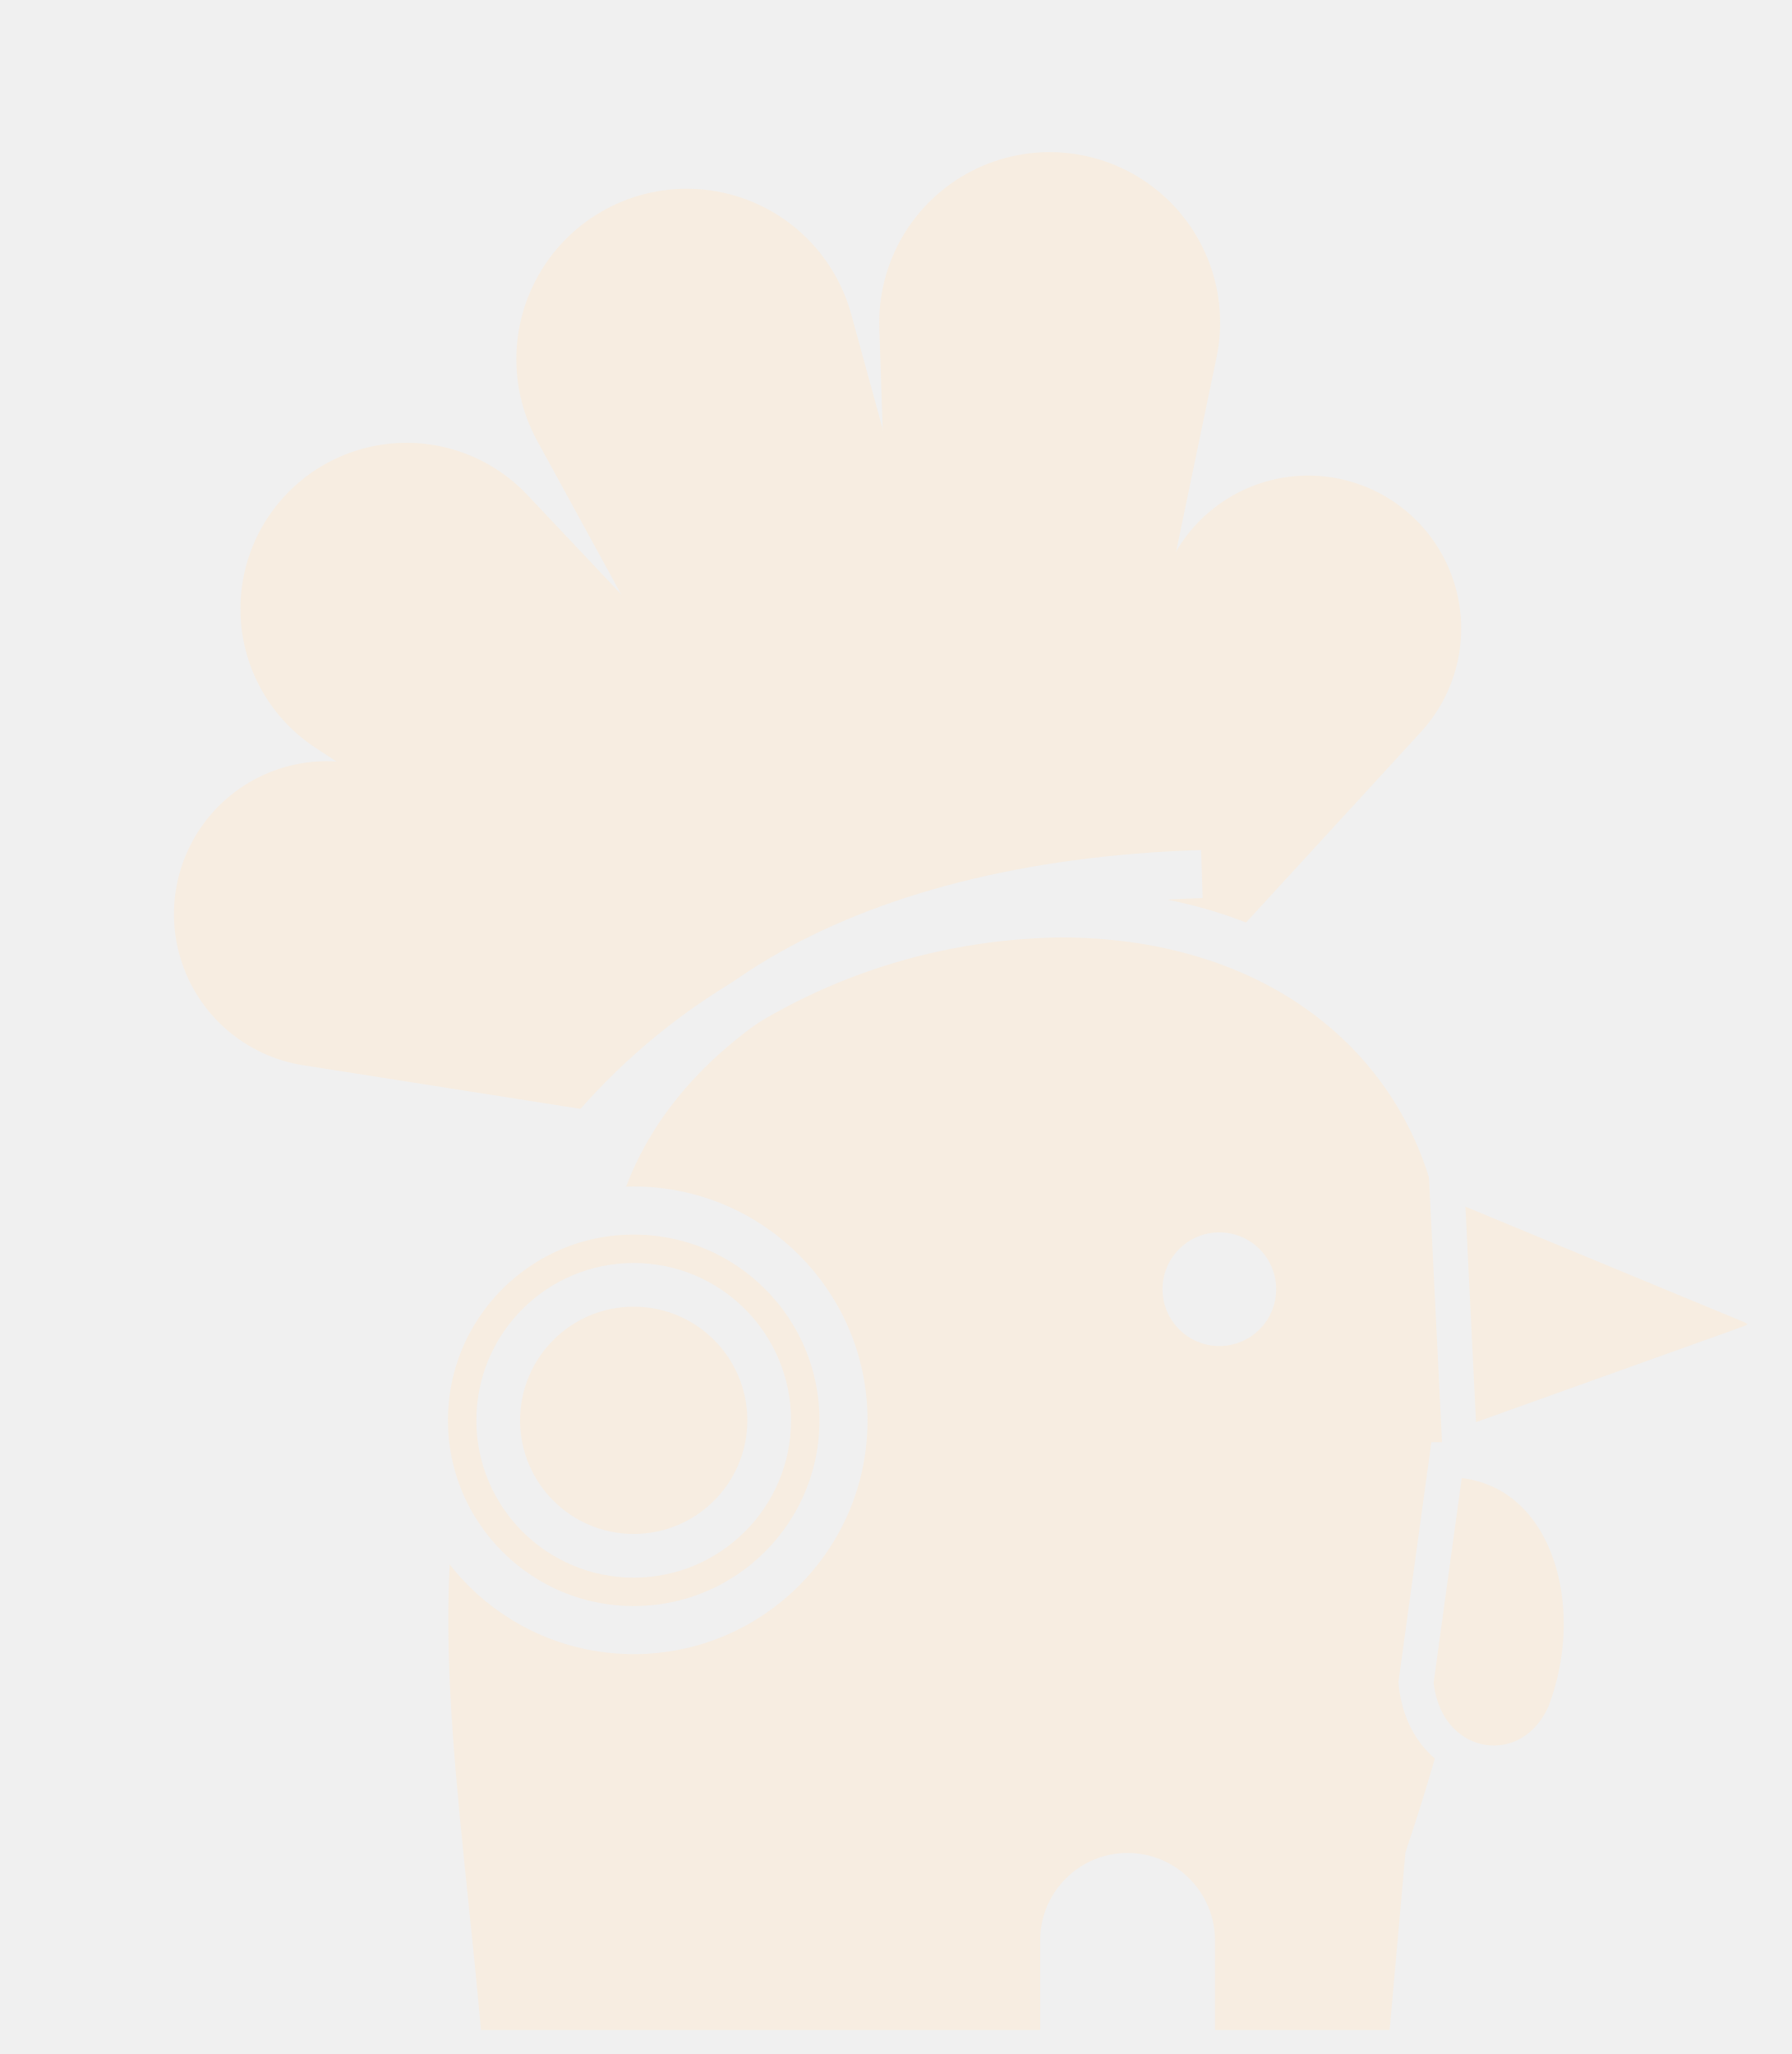
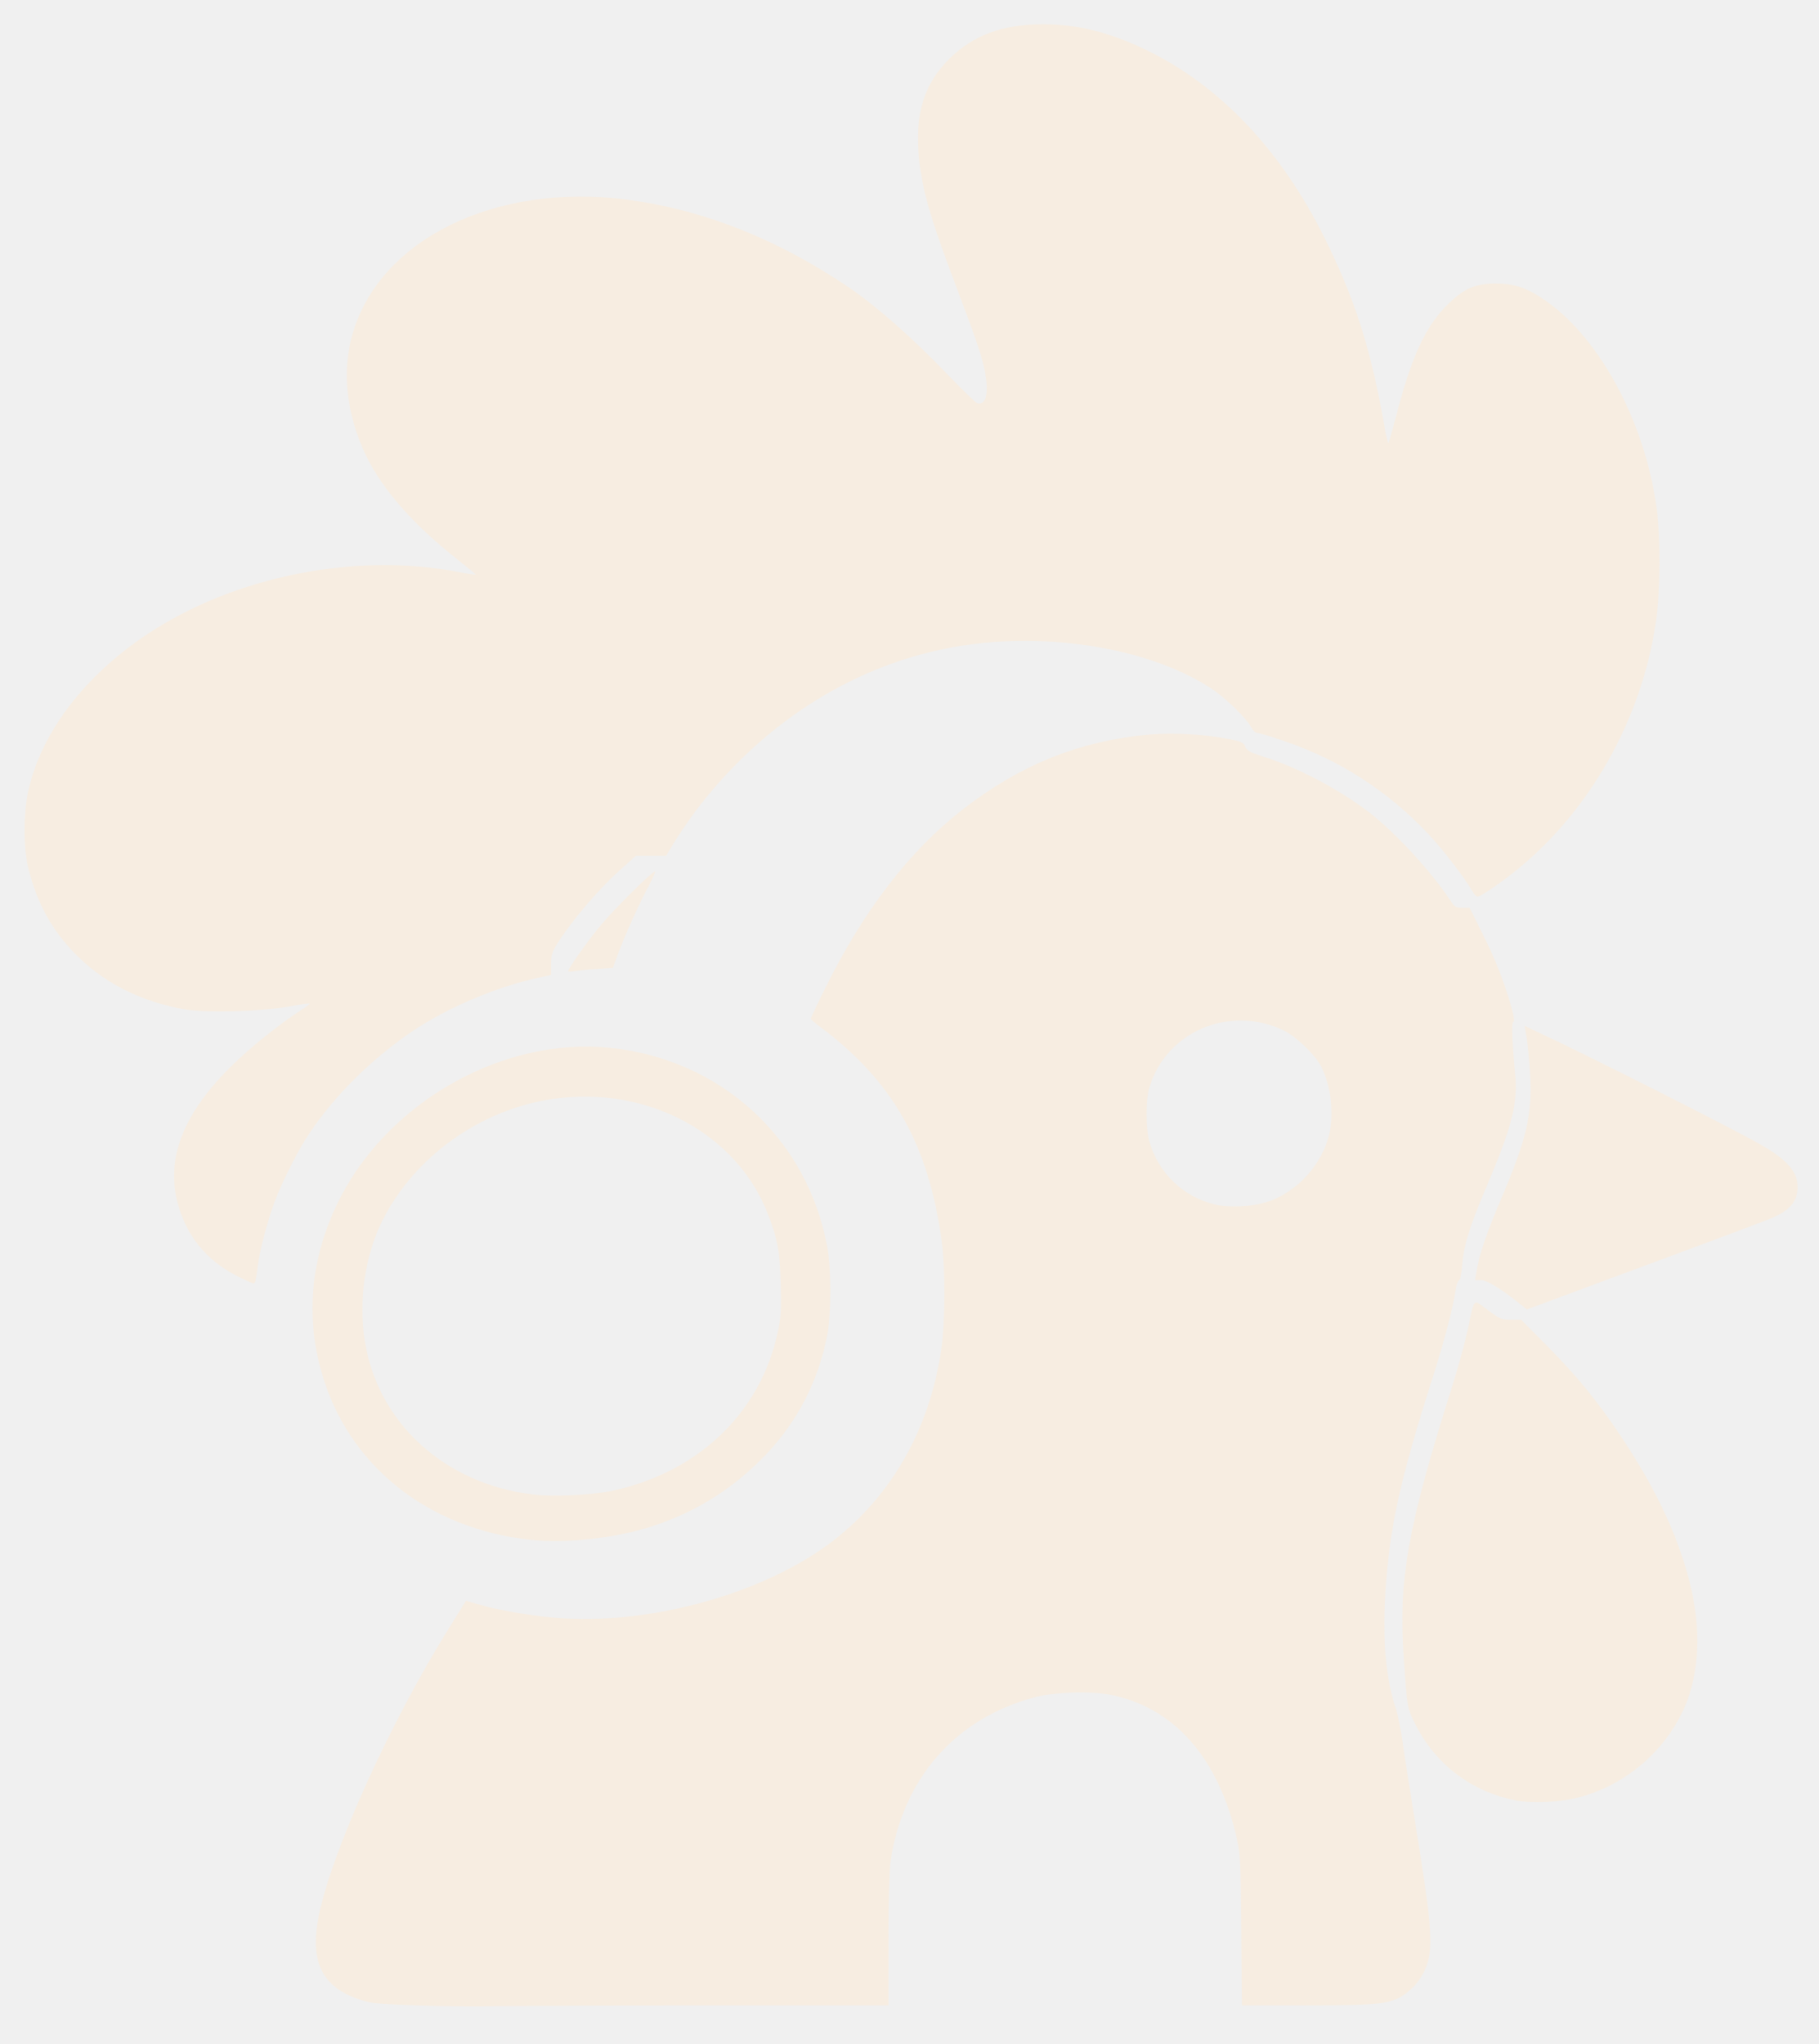
- <svg xmlns="http://www.w3.org/2000/svg" viewBox="90 0 820 940">
-   <defs>
-     <mask id="tee11" maskUnits="userSpaceOnUse" x="0" y="0" width="1000" height="1000">
-       <g fill="#fff">
-         <path d="M566.5 524.3 L740.5 334.7 A70 70 0 1 0 626.7 255.1 L508.1 483.4 A36 36 0 0 0 566.5 524.3 Z" />
-         <path d="M575.2 507.3 L646.7 163.6 A78 78 0 1 0 492.4 150.3 L504.0 501.2 A36 36 0 0 0 575.2 507.3 Z" />
-         <path d="M574.7 490.5 L479.5 143.7 A78 78 0 1 0 335.8 201.7 L508.4 517.3 A36 36 0 0 0 574.7 490.5 Z" />
-         <path d="M566.2 475.3 L331.5 226.7 A76 76 0 1 0 234.5 342.3 L520.2 530.1 A36 36 0 0 0 566.2 475.3 Z" />
-         <path d="M553.2 466.5 L265.2 353.2 A70 70 0 1 0 228.7 487.5 L534.4 535.6 A36 36 0 0 0 553.2 466.5 Z" />
-       </g>
-       <path d="M300 940 C 290 820 270 720 300 630 C 340 500 450 420 575 418 C 680 418 748 480 760 560 L 772 640 C 784 720 764 790 744 850 L 736 940 Z" fill="#fff" stroke="#000" stroke-width="22" />
-       <path d="M752 540 L892 598 Q906 606 892 614 L758 662 Z" fill="#fff" stroke="#000" stroke-width="16" />
-       <path d="M752 668 C 806 668 826 732 806 784 C 790 820 742 812 738 770 Z" fill="#fff" stroke="#000" stroke-width="16" />
-       <path d="M360 560 C 380 470 480 405 640 400" fill="none" stroke="#000" stroke-width="22" />
-       <circle cx="380" cy="650" r="96" fill="#fff" stroke="#000" stroke-width="22" />
-       <circle cx="380" cy="650" r="62" fill="none" stroke="#000" stroke-width="20" />
-       <path d="M566 940 V888 A40 40 0 0 1 646 888 V940 Z" fill="#000" />
-       <g fill="#000">
-         <circle cx="648" cy="590" r="26" />
-       </g>
-     </mask>
-   </defs>
-   <rect width="1000" height="1000" fill="#F7EDE1" mask="url(#tee11)" />
+ <svg xmlns="http://www.w3.org/2000/svg" viewBox="98.006 28.52 793.414 891.601">
+   <path d="M279.8 903.3 C266.9 902.9 260.5 902.4 257.4 901.5 C238.9 896.3 232.8 885.1 237.1 864.0 C242.9 835.9 267.7 780.9 293.5 739.3 L301.3 726.8 L307.6 728.6 C316.4 731.2 333.3 733.9 344.4 734.5 C383.9 736.7 431.1 723.3 460.0 701.7 C486.6 681.8 503.6 652.1 508.7 616.7 C510.3 605.6 510.4 581.0 508.8 569.8 C503.0 527.5 487.4 500.1 456.0 476.6 C453.6 474.8 451.7 473.2 451.7 472.9 C451.7 472.6 454.5 466.6 458.0 459.6 C474.6 425.9 494.7 399.8 517.6 381.9 C543.2 362.0 568.8 351.7 599.7 348.9 C610.1 348.0 623.2 348.8 634.2 350.9 C639.7 352.0 640.5 352.4 641.2 354.2 C642.0 356.0 643.2 356.7 649.8 358.8 C664.1 363.3 682.1 372.8 695.2 382.8 C706.3 391.3 722.6 408.9 730.7 421.3 C732.6 424.2 733.1 424.5 736.0 424.5 L739.1 424.5 L742.4 431.1 C748.2 442.5 751.4 449.8 754.2 457.9 C757.6 467.7 759.2 474.3 758.1 474.3 C757.3 474.3 757.7 484.5 759.0 497.0 C760.3 509.5 757.5 520.3 746.5 546.1 C739.2 563.3 736.4 572.1 735.9 580.4 C735.6 584.0 735.1 586.7 734.5 587.0 C734.0 587.3 733.3 589.2 733.0 591.2 C732.0 598.6 728.1 613.4 723.2 628.8 C708.7 674.1 704.1 695.0 702.4 723.2 C701.1 744.4 702.6 761.1 706.9 773.6 C707.7 776.0 709.1 782.9 710.0 789.1 C710.8 795.2 713.1 809.4 714.9 820.6 C723.1 871.0 723.6 878.9 719.5 888.0 C718.2 890.8 716.0 894.0 714.1 895.7 C706.5 902.7 703.1 903.3 667.9 903.3 L639.8 903.3 L639.5 870.7 C639.2 840.6 639.1 837.4 637.6 830.7 C629.7 795.3 610.0 773.0 581.9 767.7 C573.2 766.1 558.2 766.6 549.7 768.8 C515.0 777.9 491.9 804.1 486.5 840.4 C486.0 843.6 485.6 857.9 485.6 874.6 L485.6 903.3 L410.3 903.3 C368.9 903.3 326.6 903.5 316.5 903.6 C306.3 903.8 289.8 903.7 279.8 903.3 Z M759.4 813.9 C740.1 810.2 724.2 798.2 715.4 780.6 C711.9 773.7 711.8 773.3 710.4 751.6 C708.0 717.1 712.0 695.0 731.8 632.3 C734.3 624.3 737.2 613.6 738.3 608.5 C741.4 594.1 740.4 595.1 747.1 600.0 C752.5 604.0 753.1 604.2 757.2 604.2 L761.6 604.2 L773.0 615.7 C786.7 629.6 795.1 640.0 805.5 655.6 C820.4 678.1 829.8 698.0 835.0 718.2 C840.2 738.6 839.5 758.0 832.9 773.2 C824.5 792.4 806.9 807.4 786.5 812.6 C778.5 814.7 766.4 815.2 759.4 813.9 Z M329.5 700.2 C284.6 695.4 250.0 667.8 238.4 627.5 C230.9 601.7 233.8 575.4 246.7 550.5 C268.7 508.2 318.5 480.7 364.4 485.6 C412.7 490.7 450.3 525.3 458.9 572.5 C460.7 582.3 460.7 600.7 459.0 610.2 C455.1 631.4 445.2 650.1 429.8 665.4 C416.3 678.8 401.0 688.2 382.8 694.2 C366.7 699.5 345.5 701.8 329.5 700.2 Z M364.2 679.0 C402.3 671.2 430.0 644.8 437.4 609.1 C438.8 602.6 438.9 599.8 438.6 588.4 C438.2 574.4 437.3 569.4 433.2 558.6 C419.8 523.1 380.4 501.8 339.1 507.9 C307.6 512.5 278.9 533.0 264.9 560.8 C257.2 576.1 254.3 596.1 257.2 613.7 C262.9 649.3 292.1 675.8 330.4 680.4 C338.9 681.5 355.5 680.7 364.2 679.0 Z M761.3 597.5 C753.3 591.0 746.7 586.9 744.2 586.9 L741.5 586.9 L742.1 583.3 C743.1 576.4 746.4 566.7 752.6 552.1 C764.0 525.4 766.5 514.8 765.5 497.2 C765.3 492.2 764.6 485.3 764.1 482.0 L763.1 476.0 L769.2 478.9 C788.4 487.7 855.5 521.6 866.6 528.1 C877.7 534.5 882.2 539.7 882.2 546.2 C882.2 553.1 878.4 557.1 868.3 560.9 C865.4 562.0 858.7 564.5 853.5 566.5 C848.3 568.4 834.2 573.7 822.1 578.2 C810.1 582.6 792.1 589.3 782.2 593.0 C772.3 596.7 764.1 599.7 764.1 599.7 C764.0 599.7 762.8 598.7 761.3 597.5 Z M202.8 585.8 C189.6 579.5 180.9 569.7 176.5 556.6 C169.5 536.0 176.8 515.4 198.9 493.6 C207.3 485.3 219.7 475.4 229.4 469.1 C231.6 467.7 233.3 466.4 233.1 466.3 C233.0 466.1 228.8 466.7 223.9 467.6 C211.3 469.8 188.1 470.4 178.5 468.8 C160.5 465.6 145.1 458.2 133.1 446.8 C121.3 435.7 114.1 422.9 110.2 406.5 C108.2 398.1 108.2 383.7 110.2 374.2 C115.9 347.0 137.2 320.2 167.7 301.7 C205.3 278.9 255.2 269.8 297.9 278.0 C302.0 278.8 305.5 279.3 305.6 279.2 C305.7 279.1 302.3 276.3 298.1 273.0 C277.0 256.4 263.0 240.0 256.1 223.8 C248.4 205.6 247.2 187.5 252.7 171.3 C266.7 130.1 319.1 106.9 377.0 116.4 C408.3 121.4 438.5 133.8 467.9 153.6 C480.1 161.8 496.4 176.2 511.3 191.8 C517.7 198.4 523.5 204.1 524.3 204.4 C527.8 205.5 529.4 200.6 528.0 192.6 C526.9 185.3 524.4 178.0 515.5 154.5 C505.0 126.7 501.5 115.4 499.6 103.1 C496.3 81.0 500.0 66.3 512.0 54.3 C522.4 44.0 535.1 39.2 552.5 39.1 C567.7 39.0 581.8 42.5 597.8 50.2 C630.2 65.8 657.0 94.1 676.2 133.0 C689.3 159.6 696.1 181.0 702.0 214.7 C702.7 218.8 703.5 222.0 703.7 221.8 C703.9 221.5 705.4 216.3 707.0 210.2 C713.8 183.8 720.1 170.3 730.2 160.7 C736.9 154.3 741.8 152.2 750.4 152.2 C758.2 152.2 763.0 153.7 770.1 158.2 C794.8 174.0 815.5 211.6 820.7 250.2 C822.5 263.7 822.4 286.5 820.3 300.3 C814.1 342.2 791.7 382.0 759.8 407.9 C753.1 413.3 745.3 418.7 742.9 419.6 C742.3 419.9 741.1 418.8 739.9 416.6 C736.5 410.8 726.9 398.4 721.1 392.3 C703.3 373.4 681.9 359.7 657.7 351.6 C652.2 349.7 647.1 348.2 646.4 348.2 C645.6 348.2 644.5 347.1 643.9 345.9 C641.7 341.7 632.2 332.5 625.9 328.5 C597.8 310.4 551.1 303.4 511.3 311.3 C468.4 319.7 429.5 345.0 401.0 382.9 C398.1 386.9 394.1 392.7 392.1 396.0 L388.6 401.8 L382.0 401.8 L375.4 401.8 L369.1 407.5 C359.4 416.0 346.9 430.7 340.7 440.8 C338.8 444.0 338.4 445.4 338.4 449.2 L338.4 453.8 L332.5 455.1 C314.4 459.1 293.3 468.0 278.0 478.3 C260.5 490.1 244.1 506.2 232.9 523.0 C228.1 530.1 221.0 544.2 217.9 552.5 C214.6 561.3 211.1 574.7 210.4 581.2 C209.8 586.6 209.3 588.4 208.6 588.4 C208.3 588.4 205.7 587.2 202.8 585.8 Z M650.5 552.9 C663.5 548.8 674.7 536.8 677.9 523.2 C680.0 514.1 678.6 502.1 674.4 493.8 C671.7 488.6 663.7 480.9 658.2 478.1 C634.7 466.6 606.6 478.4 599.4 503.0 C597.8 508.3 597.8 520.1 599.3 526.0 C603.0 539.9 614.2 550.8 628.4 554.0 C634.6 555.4 643.8 554.9 650.5 552.9 Z M345.9 452.1 C345.9 450.9 354.7 438.5 360.5 431.6 C366.4 424.6 382.6 408.6 383.8 408.6 C384.1 408.6 382.8 411.5 381.0 415.0 C376.7 422.9 370.3 437.3 367.5 444.9 L365.4 450.7 L358.5 451.2 C354.7 451.4 350.3 451.9 348.8 452.1 C347.2 452.4 345.9 452.4 345.9 452.1 Z" fill="#F7EDE1" fill-rule="evenodd" />
</svg>
